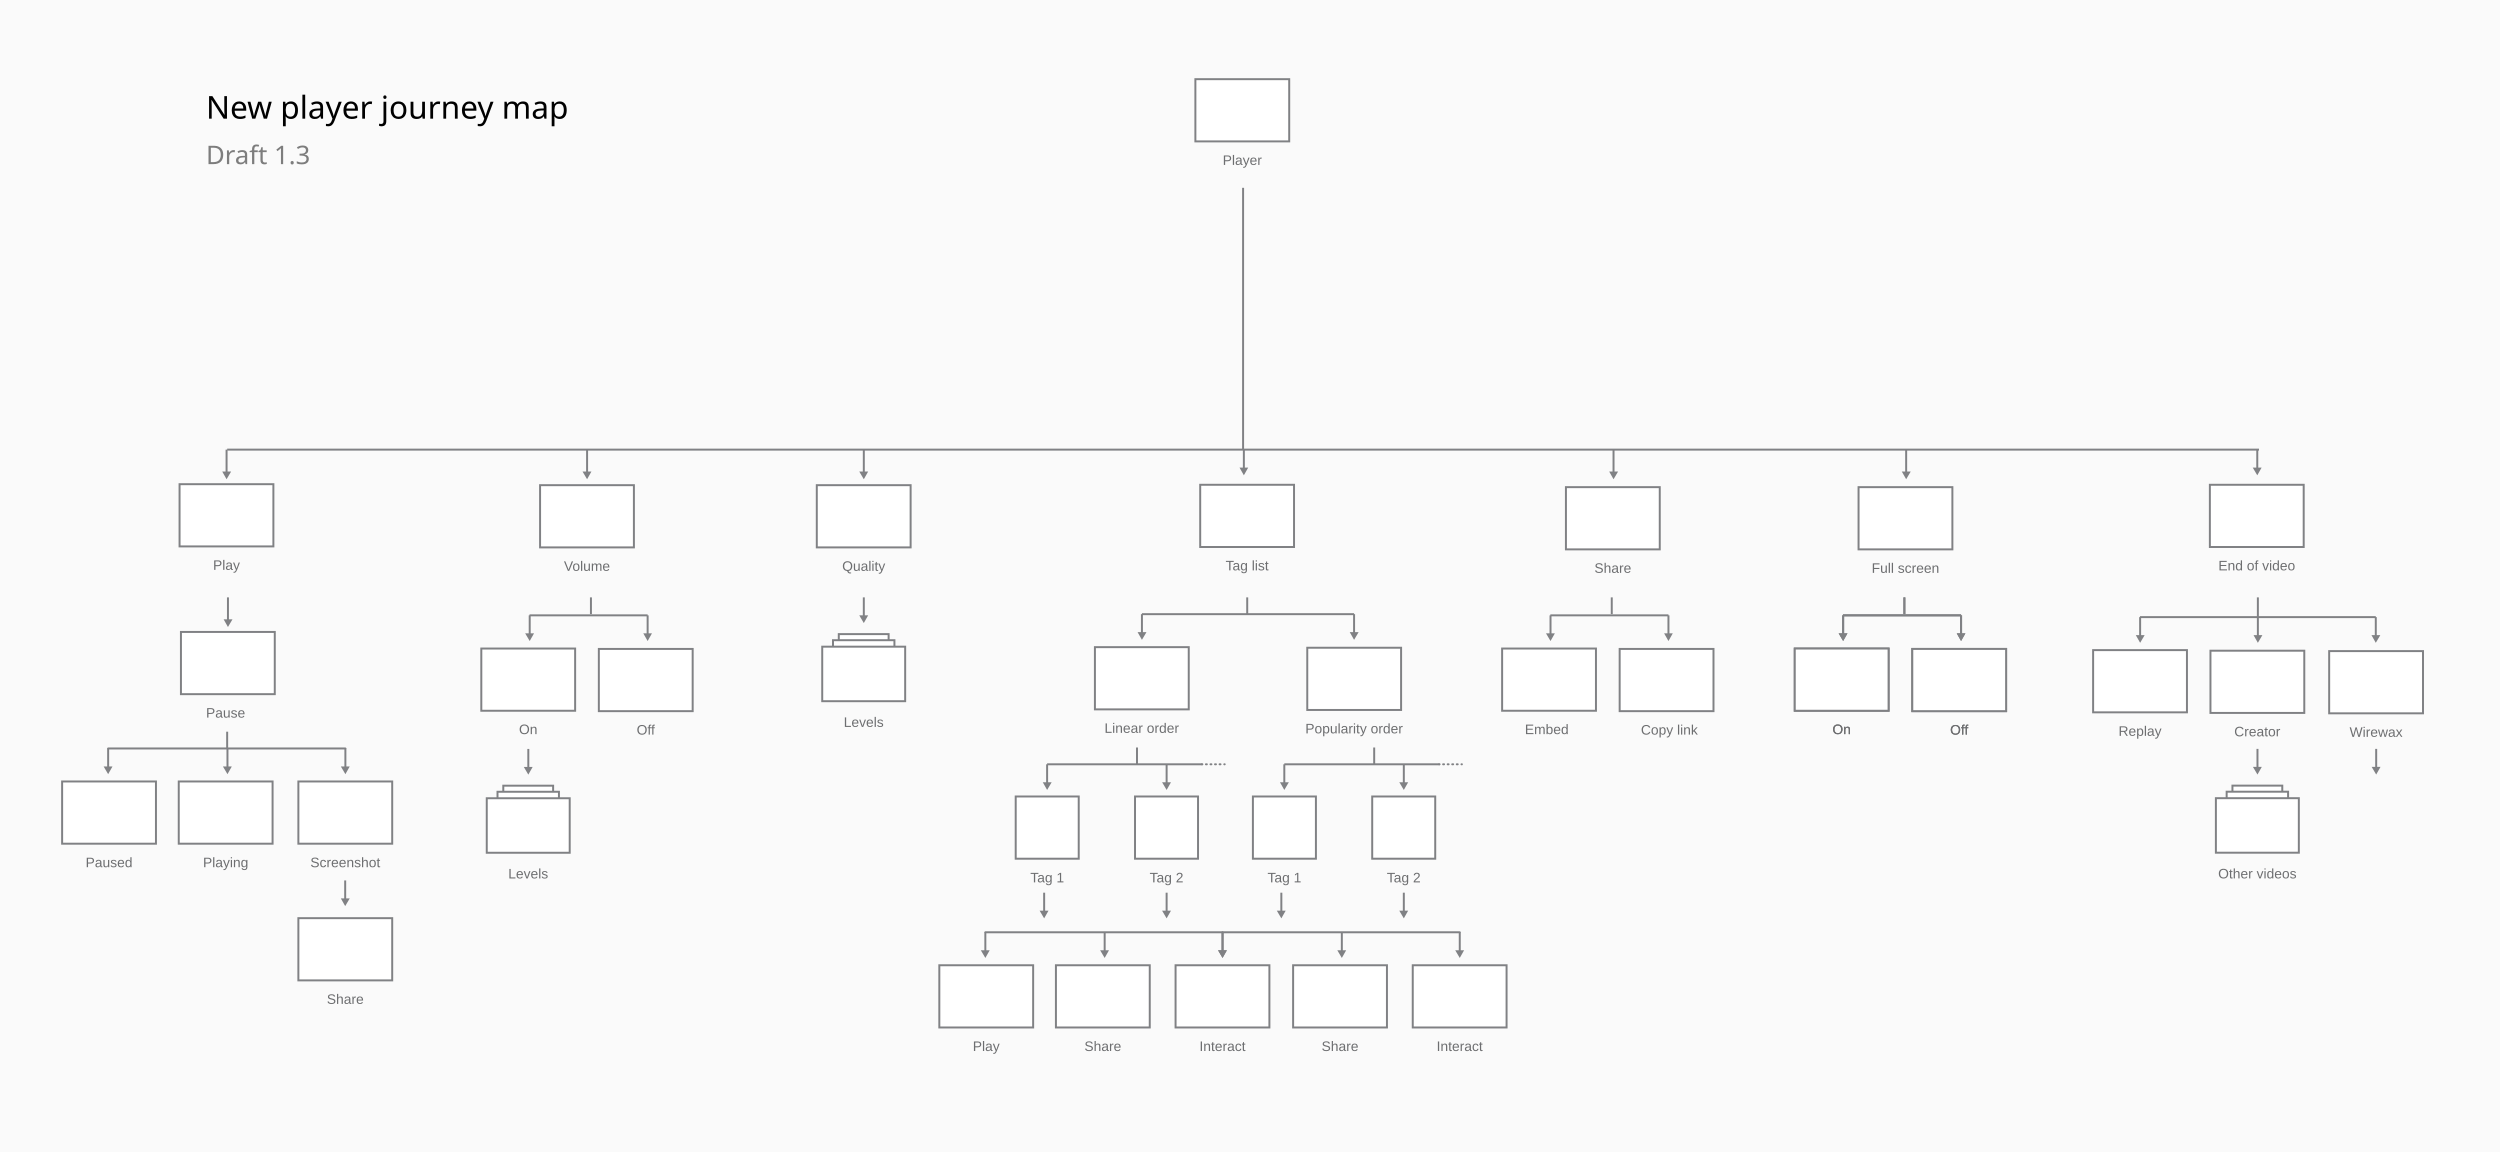
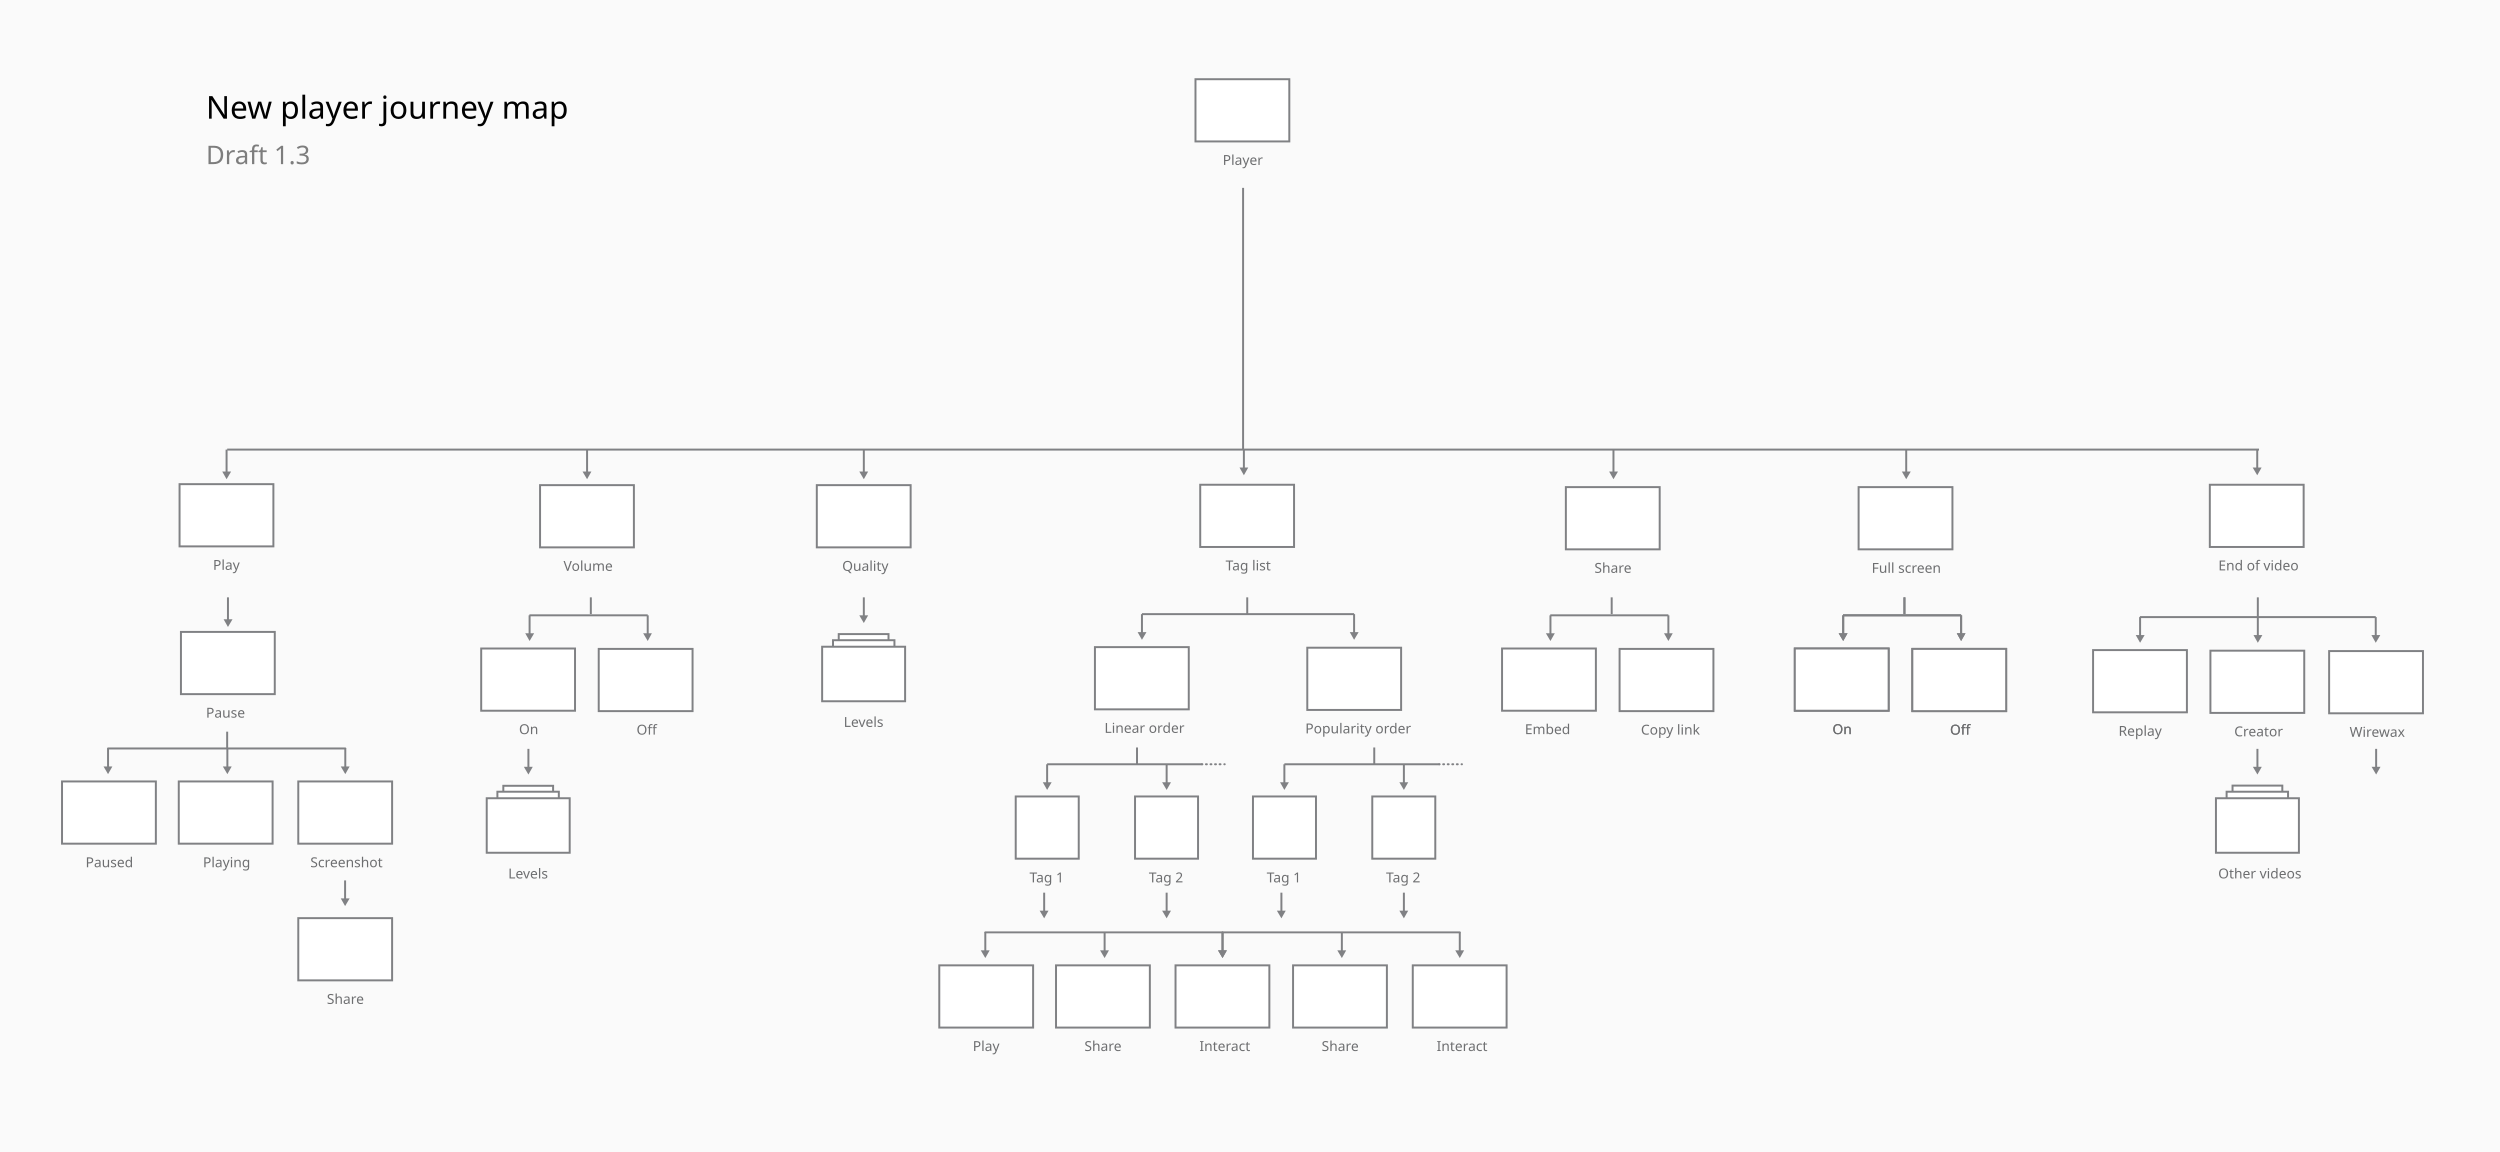
- <svg xmlns="http://www.w3.org/2000/svg" width="446.48mm" height="205.71mm" viewBox="0 0 1265.6 583.12">
-   <rect y="-1.5" width="1265.6" height="586.12" style="fill: #fafafa" />
-   <rect x="605.15" y="40.08" width="47.5" height="31.5" style="fill: #fff;stroke: #808184;stroke-miterlimit: 10" />
-   <rect x="605.45" y="78.58" width="47" height="25" style="fill: none" />
-   <text transform="translate(618.98 83.5)" style="isolation: isolate;font-size: 7px;fill: #6d6e70;font-family: ArialMT, Arial">Player</text>
-   <line x1="629.3" y1="95.08" x2="629.3" y2="227.52" style="fill: none;stroke: #808184;stroke-miterlimit: 10" />
-   <line x1="114.99" y1="227.62" x2="1143.6" y2="227.62" style="fill: none;stroke: #808184;stroke-miterlimit: 10" />
-   <rect x="607.59" y="245.42" width="47.5" height="31.5" style="fill: #fff;stroke: #808184;stroke-miterlimit: 10" />
-   <text transform="translate(620.45 288.75)" style="isolation: isolate;font-size: 7px;fill: #6d6e70;font-family: ArialMT, Arial">
-     <tspan style="letter-spacing: -0.111em">T</tspan>
-     <tspan x="3.5" y="0">ag list</tspan>
-   </text>
-   <g>
-     <line x1="629.69" y1="227.62" x2="629.69" y2="237.42" style="fill: none;stroke: #808184;stroke-miterlimit: 10" />
-     <polygon points="627.49 236.72 629.69 240.62 631.89 236.72 627.49 236.72" style="fill: #808184" />
-   </g>
-   <rect x="1118.73" y="245.42" width="47.5" height="31.5" style="fill: #fff;stroke: #808184;stroke-miterlimit: 10" />
-   <rect x="1118.93" y="283.92" width="47.5" height="25" style="fill: none" />
-   <g style="isolation: isolate">
-     <text transform="translate(1123.02 288.75)" style="isolation: isolate;font-size: 7px;fill: #6d6e70;font-family: ArialMT, Arial">End of video</text>
-   </g>
-   <g>
-     <line x1="1142.73" y1="227.62" x2="1142.73" y2="237.42" style="fill: none;stroke: #808184;stroke-miterlimit: 10" />
-     <polygon points="1140.43 236.72 1142.73 240.62 1144.93 236.72 1140.43 236.72" style="fill: #808184" />
-   </g>
-   <rect x="1059.63" y="329.12" width="47.5" height="31.5" style="fill: #fff;stroke: #808184;stroke-miterlimit: 10" />
-   <text transform="translate(1072.48 372.52)" style="isolation: isolate;font-size: 7px;fill: #6d6e70;font-family: ArialMT, Arial">Replay</text>
-   <rect x="1119.03" y="329.42" width="47.5" height="31.5" style="fill: #fff;stroke: #808184;stroke-miterlimit: 10" />
-   <text transform="translate(1131.06 372.77)" style="isolation: isolate;font-size: 7px;fill: #6d6e70;font-family: ArialMT, Arial">Creator</text>
-   <g>
-     <line x1="1083.43" y1="312.42" x2="1083.43" y2="322.12" style="fill: none;stroke: #808184;stroke-miterlimit: 10" />
-     <polygon points="1081.23 321.52 1083.43 325.42 1085.73 321.52 1081.23 321.52" style="fill: #808184" />
-   </g>
-   <g>
-     <line x1="1202.73" y1="312.42" x2="1202.73" y2="322.12" style="fill: none;stroke: #808184;stroke-miterlimit: 10" />
-     <polygon points="1200.53 321.52 1202.73 325.42 1205.03 321.52 1200.53 321.52" style="fill: #808184" />
-   </g>
-   <rect x="554.29" y="327.62" width="47.5" height="31.5" style="fill: #fff;stroke: #808184;stroke-miterlimit: 10" />
-   <text transform="translate(559.12 371.02)" style="isolation: isolate;font-size: 7px;fill: #6d6e70;font-family: ArialMT, Arial">Linear order</text>
-   <rect x="661.79" y="327.92" width="47.5" height="31.5" style="fill: #fff;stroke: #808184;stroke-miterlimit: 10" />
-   <text transform="translate(660.79 371.27)" style="isolation: isolate;font-size: 7px;fill: #6d6e70;font-family: ArialMT, Arial">Popularity order</text>
-   <g>
-     <line x1="578.09" y1="310.92" x2="578.09" y2="320.62" style="fill: none;stroke: #808184;stroke-miterlimit: 10" />
-     <polygon points="575.89 320.02 578.09 323.92 580.39 320.02 575.89 320.02" style="fill: #808184" />
-   </g>
-   <g>
-     <line x1="685.49" y1="310.92" x2="685.49" y2="320.62" style="fill: none;stroke: #808184;stroke-miterlimit: 10" />
-     <polygon points="683.29 320.02 685.49 323.92 687.79 320.02 683.29 320.02" style="fill: #808184" />
-   </g>
-   <line x1="578.09" y1="310.92" x2="685.49" y2="310.92" style="fill: none;stroke: #808184;stroke-miterlimit: 10" />
-   <line x1="631.39" y1="302.42" x2="631.39" y2="310.92" style="fill: none;stroke: #808184;stroke-miterlimit: 10" />
-   <rect x="514.19" y="403.22" width="31.9" height="31.5" style="fill: #fff;stroke: #808184;stroke-miterlimit: 10" />
-   <text transform="translate(521.58 446.7)" style="isolation: isolate;font-size: 7px;fill: #6d6e70;font-family: ArialMT, Arial">
-     <tspan style="letter-spacing: -0.111em">T</tspan>
-     <tspan x="3.5" y="0">ag 1</tspan>
-   </text>
-   <text transform="translate(581.98 446.7)" style="isolation: isolate;font-size: 7px;fill: #6d6e70;font-family: ArialMT, Arial">
-     <tspan style="letter-spacing: -0.111em">T</tspan>
-     <tspan x="3.5" y="0">ag 2</tspan>
-   </text>
-   <rect x="574.59" y="403.22" width="31.9" height="31.5" style="fill: #fff;stroke: #808184;stroke-miterlimit: 10" />
-   <g>
-     <line x1="530.09" y1="386.92" x2="530.09" y2="396.62" style="fill: none;stroke: #808184;stroke-miterlimit: 10" />
-     <polygon points="527.89 396.02 530.09 399.92 532.39 396.02 527.89 396.02" style="fill: #808184" />
-   </g>
-   <line x1="530.09" y1="386.92" x2="608.69" y2="386.92" style="fill: none;stroke: #808184;stroke-miterlimit: 10" />
-   <line x1="575.59" y1="378.42" x2="575.59" y2="386.92" style="fill: none;stroke: #808184;stroke-miterlimit: 10" />
-   <g>
-     <line x1="590.59" y1="386.92" x2="590.59" y2="396.62" style="fill: none;stroke: #808184;stroke-miterlimit: 10" />
-     <polygon points="588.29 396.02 590.59 399.92 592.79 396.02 588.29 396.02" style="fill: #808184" />
-   </g>
-   <g>
-     <line x1="608.49" y1="386.92" x2="608.69" y2="386.92" style="fill: none;stroke: #808184;stroke-linecap: round;stroke-linejoin: round" />
-     <line x1="610.49" y1="386.92" x2="618.79" y2="386.92" style="fill: none;stroke: #808184;stroke-linecap: round;stroke-linejoin: round;stroke-dasharray: 0.461,1.844" />
-     <line x1="619.79" y1="386.92" x2="619.99" y2="386.92" style="fill: none;stroke: #808184;stroke-linecap: round;stroke-linejoin: round" />
-   </g>
-   <g>
-     <line x1="590.59" y1="451.92" x2="590.59" y2="461.62" style="fill: none;stroke: #808184;stroke-miterlimit: 10" />
-     <polygon points="588.29 461.02 590.59 464.92 592.79 461.02 588.29 461.02" style="fill: #808184" />
-   </g>
-   <g>
-     <line x1="528.59" y1="451.92" x2="528.59" y2="461.62" style="fill: none;stroke: #808184;stroke-miterlimit: 10" />
-     <polygon points="526.29 461.02 528.59 464.92 530.79 461.02 526.29 461.02" style="fill: #808184" />
-   </g>
-   <rect x="273.4" y="245.62" width="47.5" height="31.5" style="fill: #fff;stroke: #808184;stroke-miterlimit: 10" />
-   <text transform="translate(285.48 289)" style="isolation: isolate;font-size: 7px;fill: #6d6e70;font-family: ArialMT, Arial">
-     <tspan style="letter-spacing: -0.055em">V</tspan>
-     <tspan x="4.28" y="0">olume</tspan>
-   </text>
-   <g>
-     <line x1="297.2" y1="227.62" x2="297.2" y2="239.42" style="fill: none;stroke: #808184;stroke-miterlimit: 10" />
-     <polygon points="294.9 238.72 297.2 242.62 299.4 238.72 294.9 238.72" style="fill: #808184" />
-   </g>
-   <rect x="413.49" y="245.62" width="47.5" height="31.5" style="fill: #fff;stroke: #808184;stroke-miterlimit: 10" />
-   <text transform="translate(426.35 289)" style="isolation: isolate;font-size: 7px;fill: #6d6e70;font-family: ArialMT, Arial">Quality</text>
-   <g>
-     <line x1="437.29" y1="227.62" x2="437.29" y2="239.42" style="fill: none;stroke: #808184;stroke-miterlimit: 10" />
-     <polygon points="434.99 238.72 437.29 242.62 439.49 238.72 434.99 238.72" style="fill: #808184" />
-   </g>
-   <g>
-     <line x1="964.08" y1="302.42" x2="964.08" y2="310.92" style="fill: none;stroke: #808184;stroke-miterlimit: 10" />
-     <rect x="908.58" y="328.32" width="47.5" height="31.5" style="fill: #fff;stroke: #808184;stroke-miterlimit: 10" />
-     <text transform="translate(927.66 371.65)" style="isolation: isolate;font-size: 7px;fill: #6d6e70;font-family: ArialMT, Arial">On</text>
-     <rect x="968.08" y="328.52" width="47.5" height="31.5" style="fill: #fff;stroke: #808184;stroke-miterlimit: 10" />
-     <text transform="translate(987.23 371.9)" style="isolation: isolate;font-size: 7px;fill: #6d6e70;font-family: ArialMT, Arial">O<tspan x="5.44" y="0" style="letter-spacing: -0.018em">f</tspan>
-       <tspan x="7.26" y="0">f</tspan>
-     </text>
-     <g>
-       <line x1="992.78" y1="311.52" x2="992.78" y2="321.32" style="fill: none;stroke: #808184;stroke-miterlimit: 10" />
-       <polygon points="990.58 320.62 992.78 324.52 994.98 320.62 990.58 320.62" style="fill: #808184" />
-     </g>
-     <line x1="932.98" y1="311.52" x2="992.78" y2="311.52" style="fill: none;stroke: #808184;stroke-miterlimit: 10" />
-     <g>
-       <line x1="933.08" y1="311.52" x2="933.08" y2="321.32" style="fill: none;stroke: #808184;stroke-miterlimit: 10" />
-       <polygon points="930.78 320.62 933.08 324.52 935.28 320.62 930.78 320.62" style="fill: #808184" />
-     </g>
-   </g>
-   <line x1="299.15" y1="302.42" x2="299.15" y2="310.92" style="fill: none;stroke: #808184;stroke-miterlimit: 10" />
-   <rect x="243.65" y="328.32" width="47.5" height="31.5" style="fill: #fff;stroke: #808184;stroke-miterlimit: 10" />
-   <text transform="translate(262.73 371.65)" style="isolation: isolate;font-size: 7px;fill: #6d6e70;font-family: ArialMT, Arial">On</text>
-   <rect x="303.15" y="328.52" width="47.5" height="31.5" style="fill: #fff;stroke: #808184;stroke-miterlimit: 10" />
-   <text transform="translate(322.3 371.9)" style="isolation: isolate;font-size: 7px;fill: #6d6e70;font-family: ArialMT, Arial">O<tspan x="5.44" y="0" style="letter-spacing: -0.018em">f</tspan>
-     <tspan x="7.26" y="0">f</tspan>
-   </text>
-   <g>
-     <line x1="327.85" y1="311.52" x2="327.85" y2="321.32" style="fill: none;stroke: #808184;stroke-miterlimit: 10" />
-     <polygon points="325.65 320.62 327.85 324.52 330.05 320.62 325.65 320.62" style="fill: #808184" />
-   </g>
-   <line x1="268.05" y1="311.52" x2="327.85" y2="311.52" style="fill: none;stroke: #808184;stroke-miterlimit: 10" />
-   <g>
-     <line x1="268.15" y1="311.52" x2="268.15" y2="321.32" style="fill: none;stroke: #808184;stroke-miterlimit: 10" />
-     <polygon points="265.85 320.62 268.15 324.52 270.35 320.62 265.85 320.62" style="fill: #808184" />
-   </g>
-   <g>
-     <line x1="174.74" y1="445.72" x2="174.74" y2="455.42" style="fill: none;stroke: #808184;stroke-miterlimit: 10" />
-     <polygon points="172.54 454.82 174.74 458.72 177.04 454.82 172.54 454.82" style="fill: #808184" />
-   </g>
-   <rect x="91.59" y="319.92" width="47.5" height="31.5" style="fill: #fff;stroke: #808184;stroke-miterlimit: 10" />
-   <text transform="translate(104.28 363.3)" style="isolation: isolate;font-size: 7px;fill: #6d6e70;font-family: ArialMT, Arial">Pause</text>
-   <rect x="31.44" y="395.62" width="47.5" height="31.5" style="fill: #fff;stroke: #808184;stroke-miterlimit: 10" />
-   <text transform="translate(43.32 439.03)" style="isolation: isolate;font-size: 7px;fill: #6d6e70;font-family: ArialMT, Arial">Paused</text>
-   <rect x="151.04" y="395.62" width="47.5" height="31.5" style="fill: #fff;stroke: #808184;stroke-miterlimit: 10" />
-   <text transform="translate(157.09 439.03)" style="isolation: isolate;font-size: 7px;fill: #6d6e70;font-family: ArialMT, Arial">Screenshot</text>
-   <rect x="151.04" y="464.82" width="47.5" height="31.5" style="fill: #fff;stroke: #808184;stroke-miterlimit: 10" />
-   <text transform="translate(165.45 508.23)" style="isolation: isolate;font-size: 7px;fill: #6d6e70;font-family: ArialMT, Arial">Share</text>
-   <rect x="90.48" y="395.62" width="47.5" height="31.5" style="fill: #fff;stroke: #808184;stroke-miterlimit: 10" />
-   <text transform="translate(102.75 439.03)" style="isolation: isolate;font-size: 7px;fill: #6d6e70;font-family: ArialMT, Arial">Playing</text>
-   <g>
-     <line x1="54.74" y1="378.92" x2="54.74" y2="388.62" style="fill: none;stroke: #808184;stroke-miterlimit: 10" />
-     <polygon points="52.44 388.02 54.74 391.92 56.94 388.02 52.44 388.02" style="fill: #808184" />
-   </g>
-   <g>
-     <line x1="115.14" y1="378.92" x2="115.14" y2="388.62" style="fill: none;stroke: #808184;stroke-miterlimit: 10" />
-     <polygon points="112.84 388.02 115.14 391.92 117.34 388.02 112.84 388.02" style="fill: #808184" />
-   </g>
-   <g>
-     <line x1="174.84" y1="378.92" x2="174.84" y2="388.62" style="fill: none;stroke: #808184;stroke-miterlimit: 10" />
-     <polygon points="172.54 388.02 174.84 391.92 177.04 388.02 172.54 388.02" style="fill: #808184" />
-   </g>
-   <line x1="54.74" y1="378.92" x2="174.84" y2="378.92" style="fill: none;stroke: #808184;stroke-linecap: round;stroke-linejoin: round" />
-   <line x1="114.99" y1="370.42" x2="114.99" y2="378.92" style="fill: none;stroke: #808184;stroke-miterlimit: 10" />
-   <g>
-     <line x1="115.39" y1="302.42" x2="115.39" y2="314.22" style="fill: none;stroke: #808184;stroke-miterlimit: 10" />
-     <polygon points="113.19 313.52 115.39 317.42 117.69 313.52 113.19 313.52" style="fill: #808184" />
-   </g>
-   <rect x="90.89" y="245.12" width="47.5" height="31.5" style="fill: #fff;stroke: #808184;stroke-miterlimit: 10" />
-   <text transform="translate(107.83 288.5)" style="isolation: isolate;font-size: 7px;fill: #6d6e70;font-family: ArialMT, Arial">Play</text>
-   <g>
-     <line x1="114.69" y1="227.62" x2="114.69" y2="239.42" style="fill: none;stroke: #808184;stroke-miterlimit: 10" />
-     <polygon points="112.49 238.72 114.69 242.62 116.99 238.72 112.49 238.72" style="fill: #808184" />
-   </g>
-   <rect x="792.74" y="246.62" width="47.5" height="31.5" style="fill: #fff;stroke: #808184;stroke-miterlimit: 10" />
-   <text transform="translate(807.15 290)" style="isolation: isolate;font-size: 7px;fill: #6d6e70;font-family: ArialMT, Arial">Share</text>
-   <g>
-     <line x1="816.84" y1="227.62" x2="816.84" y2="239.42" style="fill: none;stroke: #808184;stroke-miterlimit: 10" />
-     <polygon points="814.64 238.72 816.84 242.62 819.14 238.72 814.64 238.72" style="fill: #808184" />
-   </g>
-   <line x1="1083.33" y1="312.42" x2="1202.73" y2="312.42" style="fill: none;stroke: #808184;stroke-miterlimit: 10" />
-   <g>
-     <line x1="1143.03" y1="302.42" x2="1143.03" y2="322.12" style="fill: none;stroke: #808184;stroke-miterlimit: 10" />
-     <polygon points="1140.83 321.52 1143.03 325.42 1145.33 321.52 1140.83 321.52" style="fill: #808184" />
-   </g>
-   <rect x="1179.13" y="329.62" width="47.5" height="31.5" style="fill: #fff;stroke: #808184;stroke-miterlimit: 10" />
-   <text transform="translate(1189.46 373.03)" style="isolation: isolate;font-size: 7px;fill: #6d6e70;font-family: ArialMT, Arial">Wirewax</text>
-   <rect x="1130.16" y="397.72" width="25.23" height="16.59" style="fill: #fff;stroke: #808184;stroke-miterlimit: 10" />
-   <rect x="1127.23" y="400.8" width="31.1" height="20.45" style="fill: #fff;stroke: #808184;stroke-miterlimit: 10" />
-   <text transform="translate(1122.93 444.7)" style="isolation: isolate;font-size: 7px;fill: #6d6e70;font-family: ArialMT, Arial">Other videos</text>
-   <rect x="1121.78" y="404.08" width="41.99" height="27.6" style="fill: #fff;stroke: #808184;stroke-miterlimit: 10" />
-   <g>
-     <line x1="1142.83" y1="379.12" x2="1142.83" y2="388.82" style="fill: none;stroke: #808184;stroke-miterlimit: 10" />
-     <polygon points="1140.53 388.22 1142.83 392.12 1145.03 388.22 1140.53 388.22" style="fill: #808184" />
-   </g>
-   <g>
-     <line x1="1202.93" y1="379.12" x2="1202.93" y2="388.82" style="fill: none;stroke: #808184;stroke-miterlimit: 10" />
-     <polygon points="1200.63 388.22 1202.93 392.12 1205.13 388.22 1200.63 388.22" style="fill: #808184" />
-   </g>
-   <rect x="940.88" y="246.62" width="47.5" height="31.5" style="fill: #fff;stroke: #808184;stroke-miterlimit: 10" />
-   <text transform="translate(947.51 290)" style="isolation: isolate;font-size: 7px;fill: #6d6e70;font-family: ArialMT, Arial">Full screen</text>
-   <g>
-     <line x1="964.98" y1="227.62" x2="964.98" y2="239.42" style="fill: none;stroke: #808184;stroke-miterlimit: 10" />
-     <polygon points="962.78 238.72 964.98 242.62 967.28 238.72 962.78 238.72" style="fill: #808184" />
-   </g>
-   <line x1="815.94" y1="302.42" x2="815.94" y2="310.92" style="fill: none;stroke: #808184;stroke-miterlimit: 10" />
-   <rect x="760.44" y="328.32" width="47.5" height="31.5" style="fill: #fff;stroke: #808184;stroke-miterlimit: 10" />
-   <text transform="translate(771.94 371.65)" style="isolation: isolate;font-size: 7px;fill: #6d6e70;font-family: ArialMT, Arial">Embed</text>
-   <rect x="819.94" y="328.52" width="47.5" height="31.5" style="fill: #fff;stroke: #808184;stroke-miterlimit: 10" />
-   <text transform="translate(830.7 371.9)" style="isolation: isolate;font-size: 7px;fill: #6d6e70;font-family: ArialMT, Arial">Copy link</text>
-   <g>
-     <line x1="844.64" y1="311.52" x2="844.64" y2="321.32" style="fill: none;stroke: #808184;stroke-miterlimit: 10" />
-     <polygon points="842.44 320.62 844.64 324.52 846.84 320.62 842.44 320.62" style="fill: #808184" />
-   </g>
-   <line x1="784.84" y1="311.52" x2="844.64" y2="311.52" style="fill: none;stroke: #808184;stroke-miterlimit: 10" />
-   <g>
-     <line x1="784.94" y1="311.52" x2="784.94" y2="321.32" style="fill: none;stroke: #808184;stroke-miterlimit: 10" />
-     <polygon points="782.64 320.62 784.94 324.52 787.14 320.62 782.64 320.62" style="fill: #808184" />
-   </g>
-   <line x1="964.08" y1="302.42" x2="964.08" y2="310.92" style="fill: none;stroke: #808184;stroke-miterlimit: 10" />
-   <rect x="908.58" y="328.32" width="47.5" height="31.5" style="fill: #fff;stroke: #808184;stroke-miterlimit: 10" />
-   <text transform="translate(927.66 371.65)" style="isolation: isolate;font-size: 7px;fill: #6d6e70;font-family: ArialMT, Arial">On</text>
-   <rect x="968.08" y="328.52" width="47.5" height="31.5" style="fill: #fff;stroke: #808184;stroke-miterlimit: 10" />
-   <text transform="translate(987.23 371.9)" style="isolation: isolate;font-size: 7px;fill: #6d6e70;font-family: ArialMT, Arial">O<tspan x="5.44" y="0" style="letter-spacing: -0.018em">f</tspan>
-     <tspan x="7.26" y="0">f</tspan>
-   </text>
-   <g>
-     <line x1="992.78" y1="311.52" x2="992.78" y2="321.32" style="fill: none;stroke: #808184;stroke-miterlimit: 10" />
-     <polygon points="990.58 320.62 992.78 324.52 994.98 320.62 990.58 320.62" style="fill: #808184" />
-   </g>
-   <line x1="932.98" y1="311.52" x2="992.78" y2="311.52" style="fill: none;stroke: #808184;stroke-miterlimit: 10" />
-   <g>
-     <line x1="933.08" y1="311.52" x2="933.08" y2="321.32" style="fill: none;stroke: #808184;stroke-miterlimit: 10" />
-     <polygon points="930.78 320.62 933.08 324.52 935.28 320.62 930.78 320.62" style="fill: #808184" />
-   </g>
-   <g>
-     <rect x="254.78" y="397.75" width="25.23" height="16.59" style="fill: #fff;stroke: #808184;stroke-miterlimit: 10" />
-     <rect x="251.85" y="400.83" width="31.1" height="20.45" style="fill: #fff;stroke: #808184;stroke-miterlimit: 10" />
-     <text transform="translate(257.28 444.72)" style="isolation: isolate;font-size: 7px;fill: #6d6e70;font-family: ArialMT, Arial">Levels</text>
-     <rect x="246.41" y="404.11" width="41.99" height="27.6" style="fill: #fff;stroke: #808184;stroke-miterlimit: 10" />
-     <g>
-       <line x1="267.45" y1="379.15" x2="267.45" y2="388.85" style="fill: none;stroke: #808184;stroke-miterlimit: 10" />
-       <polygon points="265.15 388.25 267.45 392.15 269.65 388.25 265.15 388.25" style="fill: #808184" />
-     </g>
-   </g>
-   <g>
-     <rect x="424.62" y="321.02" width="25.23" height="16.59" style="fill: #fff;stroke: #808184;stroke-miterlimit: 10" />
-     <rect x="421.69" y="324.1" width="31.1" height="20.45" style="fill: #fff;stroke: #808184;stroke-miterlimit: 10" />
-     <text transform="translate(427.12 368)" style="isolation: isolate;font-size: 7px;fill: #6d6e70;font-family: ArialMT, Arial">Levels</text>
-     <rect x="416.24" y="327.38" width="41.99" height="27.6" style="fill: #fff;stroke: #808184;stroke-miterlimit: 10" />
-     <g>
-       <line x1="437.29" y1="302.42" x2="437.29" y2="312.12" style="fill: none;stroke: #808184;stroke-miterlimit: 10" />
-       <polygon points="434.99 311.52 437.29 315.42 439.49 311.52 434.99 311.52" style="fill: #808184" />
-     </g>
-   </g>
-   <rect x="475.52" y="488.66" width="47.5" height="31.5" style="fill: #fff;stroke: #808184;stroke-miterlimit: 10" />
-   <text transform="translate(492.46 532.07)" style="isolation: isolate;font-size: 7px;fill: #6d6e70;font-family: ArialMT, Arial">Play</text>
-   <rect x="595.12" y="488.66" width="47.5" height="31.5" style="fill: #fff;stroke: #808184;stroke-miterlimit: 10" />
-   <text transform="translate(607.2 532.07)" style="isolation: isolate;font-size: 7px;fill: #6d6e70;font-family: ArialMT, Arial">Interact</text>
-   <rect x="534.55" y="488.66" width="47.5" height="31.5" style="fill: #fff;stroke: #808184;stroke-miterlimit: 10" />
-   <text transform="translate(548.96 532.07)" style="isolation: isolate;font-size: 7px;fill: #6d6e70;font-family: ArialMT, Arial">Share</text>
-   <g>
-     <line x1="498.82" y1="471.96" x2="498.82" y2="481.66" style="fill: none;stroke: #808184;stroke-miterlimit: 10" />
-     <polygon points="496.52 481.06 498.82 484.96 501.02 481.06 496.52 481.06" style="fill: #808184" />
-   </g>
-   <g>
-     <line x1="559.22" y1="471.96" x2="559.22" y2="481.66" style="fill: none;stroke: #808184;stroke-miterlimit: 10" />
-     <polygon points="556.92 481.06 559.22 484.96 561.42 481.06 556.92 481.06" style="fill: #808184" />
-   </g>
-   <g>
-     <line x1="618.92" y1="471.96" x2="618.92" y2="481.66" style="fill: none;stroke: #808184;stroke-miterlimit: 10" />
-     <polygon points="616.62 481.06 618.92 484.96 621.12 481.06 616.62 481.06" style="fill: #808184" />
-   </g>
-   <line x1="498.82" y1="471.96" x2="618.92" y2="471.96" style="fill: none;stroke: #808184;stroke-linecap: round;stroke-linejoin: round" />
-   <rect x="634.27" y="403.22" width="31.9" height="31.5" style="fill: #fff;stroke: #808184;stroke-miterlimit: 10" />
-   <text transform="translate(641.66 446.7)" style="isolation: isolate;font-size: 7px;fill: #6d6e70;font-family: ArialMT, Arial">
-     <tspan style="letter-spacing: -0.111em">T</tspan>
-     <tspan x="3.5" y="0">ag 1</tspan>
-   </text>
-   <text transform="translate(702.06 446.7)" style="isolation: isolate;font-size: 7px;fill: #6d6e70;font-family: ArialMT, Arial">
-     <tspan style="letter-spacing: -0.111em">T</tspan>
-     <tspan x="3.5" y="0">ag 2</tspan>
-   </text>
-   <rect x="694.67" y="403.22" width="31.9" height="31.5" style="fill: #fff;stroke: #808184;stroke-miterlimit: 10" />
-   <g>
-     <line x1="650.17" y1="386.92" x2="650.17" y2="396.62" style="fill: none;stroke: #808184;stroke-miterlimit: 10" />
-     <polygon points="647.97 396.02 650.17 399.92 652.47 396.02 647.97 396.02" style="fill: #808184" />
-   </g>
-   <line x1="650.17" y1="386.92" x2="728.77" y2="386.92" style="fill: none;stroke: #808184;stroke-miterlimit: 10" />
-   <line x1="695.67" y1="378.42" x2="695.67" y2="386.92" style="fill: none;stroke: #808184;stroke-miterlimit: 10" />
-   <g>
-     <line x1="710.67" y1="386.92" x2="710.67" y2="396.62" style="fill: none;stroke: #808184;stroke-miterlimit: 10" />
-     <polygon points="708.37 396.02 710.67 399.92 712.87 396.02 708.37 396.02" style="fill: #808184" />
-   </g>
-   <g>
-     <line x1="728.57" y1="386.92" x2="728.77" y2="386.92" style="fill: none;stroke: #808184;stroke-linecap: round;stroke-linejoin: round" />
-     <line x1="730.57" y1="386.92" x2="738.87" y2="386.92" style="fill: none;stroke: #808184;stroke-linecap: round;stroke-linejoin: round;stroke-dasharray: 0.461,1.844" />
-     <line x1="739.87" y1="386.92" x2="740.07" y2="386.92" style="fill: none;stroke: #808184;stroke-linecap: round;stroke-linejoin: round" />
-   </g>
-   <g>
-     <line x1="710.67" y1="451.92" x2="710.67" y2="461.62" style="fill: none;stroke: #808184;stroke-miterlimit: 10" />
-     <polygon points="708.37 461.02 710.67 464.92 712.87 461.02 708.37 461.02" style="fill: #808184" />
-   </g>
-   <g>
-     <line x1="648.67" y1="451.92" x2="648.67" y2="461.62" style="fill: none;stroke: #808184;stroke-miterlimit: 10" />
-     <polygon points="646.37 461.02 648.67 464.92 650.87 461.02 646.37 461.02" style="fill: #808184" />
-   </g>
-   <rect x="715.19" y="488.66" width="47.5" height="31.5" style="fill: #fff;stroke: #808184;stroke-miterlimit: 10" />
-   <text transform="translate(727.27 532.07)" style="isolation: isolate;font-size: 7px;fill: #6d6e70;font-family: ArialMT, Arial">Interact</text>
-   <rect x="654.63" y="488.66" width="47.5" height="31.5" style="fill: #fff;stroke: #808184;stroke-miterlimit: 10" />
-   <text transform="translate(669.04 532.07)" style="isolation: isolate;font-size: 7px;fill: #6d6e70;font-family: ArialMT, Arial">Share</text>
-   <g>
-     <line x1="618.89" y1="471.96" x2="618.89" y2="481.66" style="fill: none;stroke: #808184;stroke-miterlimit: 10" />
-     <polygon points="616.59 481.06 618.89 484.96 621.09 481.06 616.59 481.06" style="fill: #808184" />
-   </g>
-   <g>
-     <line x1="679.29" y1="471.96" x2="679.29" y2="481.66" style="fill: none;stroke: #808184;stroke-miterlimit: 10" />
-     <polygon points="676.99 481.06 679.29 484.96 681.49 481.06 676.99 481.06" style="fill: #808184" />
-   </g>
-   <g>
-     <line x1="738.99" y1="471.96" x2="738.99" y2="481.66" style="fill: none;stroke: #808184;stroke-miterlimit: 10" />
-     <polygon points="736.69 481.06 738.99 484.96 741.19 481.06 736.69 481.06" style="fill: #808184" />
-   </g>
-   <line x1="618.89" y1="471.96" x2="738.99" y2="471.96" style="fill: none;stroke: #808184;stroke-linecap: round;stroke-linejoin: round" />
-   <text transform="translate(104.28 60.08)" style="font-size: 16px;font-family: SFUIText-Regular, SF UI Text">New player journey map</text>
-   <text transform="translate(104.28 83.08)" style="opacity: 0.5;font-size: 13px;font-family: SFUIText-Regular, SF UI Text">Draft 1.3</text>
+ <svg xmlns="http://www.w3.org/2000/svg" version="1.1" id="Calque_1" x="0px" y="0px" viewBox="0 0 1265.6 583.1" style="enable-background:new 0 0 1265.6 583.1;" xml:space="preserve">
+   <style type="text/css">
+ 	.st0{fill:#FAFAFA;}
+ 	.st1{fill:#FFFFFF;stroke:#808184;stroke-miterlimit:10;}
+ 	.st2{fill:none;}
+ 	.st3{fill:#6D6E70;}
+ 	.st4{font-family:'ArialMT';}
+ 	.st5{font-size:7px;}
+ 	.st6{fill:none;stroke:#808184;stroke-miterlimit:10;}
+ 	.st7{fill:#808184;}
+ 	.st8{fill:none;stroke:#808184;stroke-linecap:round;stroke-linejoin:round;}
+ 	.st9{fill:none;stroke:#808184;stroke-linecap:round;stroke-linejoin:round;stroke-dasharray:0.461,1.844;}
+ 	.st10{fill:none;stroke:#808184;stroke-linecap:round;stroke-linejoin:round;stroke-miterlimit:10;}
+ 	.st11{font-family:'SFUIText-Regular';}
+ 	.st12{font-size:16px;}
+ 	.st13{opacity:0.5;}
+ 	.st14{font-size:13px;}
+ </style>
+   <rect y="-1.5" class="st0" width="1265.6" height="586.1" />
+   <rect x="605.2" y="40.1" class="st1" width="47.5" height="31.5" />
+   <rect x="605.5" y="78.6" class="st2" width="47" height="25" />
+   <text transform="matrix(1 0 0 1 618.9788 83.4978)" class="st3 st4 st5">Player</text>
+   <line class="st6" x1="629.3" y1="95.1" x2="629.3" y2="227.5" />
+   <line class="st6" x1="115" y1="227.6" x2="1143.6" y2="227.6" />
+   <rect x="607.6" y="245.4" class="st1" width="47.5" height="31.5" />
+   <text transform="matrix(1 0 0 1 620.4507 288.7518)" class="st3 st4 st5">Tag list</text>
+   <g>
+     <g>
+       <line class="st6" x1="629.7" y1="227.6" x2="629.7" y2="237.4" />
+       <g>
+         <polygon class="st7" points="627.5,236.7 629.7,240.6 631.9,236.7    " />
+       </g>
+     </g>
+   </g>
+   <rect x="1118.7" y="245.4" class="st1" width="47.5" height="31.5" />
+   <rect x="1118.9" y="283.9" class="st2" width="47.5" height="25" />
+   <text transform="matrix(1 0 0 1 1123.018 288.7518)" class="st3 st4 st5">End of video</text>
+   <g>
+     <g>
+       <line class="st6" x1="1142.7" y1="227.6" x2="1142.7" y2="237.4" />
+       <g>
+         <polygon class="st7" points="1140.4,236.7 1142.7,240.6 1144.9,236.7    " />
+       </g>
+     </g>
+   </g>
+   <rect x="1059.6" y="329.1" class="st1" width="47.5" height="31.5" />
+   <text transform="matrix(1 0 0 1 1072.482 372.5169)" class="st3 st4 st5">Replay</text>
+   <rect x="1119" y="329.4" class="st1" width="47.5" height="31.5" />
+   <text transform="matrix(1 0 0 1 1131.058 372.7669)" class="st3 st4 st5">Creator</text>
+   <g>
+     <g>
+       <line class="st6" x1="1083.4" y1="312.4" x2="1083.4" y2="322.1" />
+       <g>
+         <polygon class="st7" points="1081.2,321.5 1083.4,325.4 1085.7,321.5    " />
+       </g>
+     </g>
+   </g>
+   <g>
+     <g>
+       <line class="st6" x1="1202.7" y1="312.4" x2="1202.7" y2="322.1" />
+       <g>
+         <polygon class="st7" points="1200.5,321.5 1202.7,325.4 1205,321.5    " />
+       </g>
+     </g>
+   </g>
+   <rect x="554.3" y="327.6" class="st1" width="47.5" height="31.5" />
+   <text transform="matrix(1 0 0 1 559.1227 371.0169)" class="st3 st4 st5">Linear order</text>
+   <rect x="661.8" y="327.9" class="st1" width="47.5" height="31.5" />
+   <text transform="matrix(1 0 0 1 660.7881 371.2669)" class="st3 st4 st5">Popularity order</text>
+   <g>
+     <g>
+       <line class="st6" x1="578.1" y1="310.9" x2="578.1" y2="320.6" />
+       <g>
+         <polygon class="st7" points="575.9,320 578.1,323.9 580.4,320    " />
+       </g>
+     </g>
+   </g>
+   <g>
+     <g>
+       <line class="st6" x1="685.5" y1="310.9" x2="685.5" y2="320.6" />
+       <g>
+         <polygon class="st7" points="683.3,320 685.5,323.9 687.8,320    " />
+       </g>
+     </g>
+   </g>
+   <line class="st6" x1="578.1" y1="310.9" x2="685.5" y2="310.9" />
+   <line class="st6" x1="631.4" y1="302.4" x2="631.4" y2="310.9" />
+   <rect x="514.2" y="403.2" class="st1" width="31.9" height="31.5" />
+   <text transform="matrix(1 0 0 1 521.1925 446.6966)" class="st3 st4 st5">Tag 1</text>
+   <text transform="matrix(1 0 0 1 581.5925 446.6966)" class="st3 st4 st5">Tag 2</text>
+   <rect x="574.6" y="403.2" class="st1" width="31.9" height="31.5" />
+   <g>
+     <g>
+       <line class="st6" x1="530.1" y1="386.9" x2="530.1" y2="396.6" />
+       <g>
+         <polygon class="st7" points="527.9,396 530.1,399.9 532.4,396    " />
+       </g>
+     </g>
+   </g>
+   <line class="st6" x1="530.1" y1="386.9" x2="608.7" y2="386.9" />
+   <line class="st6" x1="575.6" y1="378.4" x2="575.6" y2="386.9" />
+   <g>
+     <g>
+       <line class="st6" x1="590.6" y1="386.9" x2="590.6" y2="396.6" />
+       <g>
+         <polygon class="st7" points="588.3,396 590.6,399.9 592.8,396    " />
+       </g>
+     </g>
+   </g>
+   <g>
+     <g>
+       <line class="st8" x1="608.5" y1="386.9" x2="608.7" y2="386.9" />
+       <line class="st9" x1="610.5" y1="386.9" x2="618.8" y2="386.9" />
+       <line class="st8" x1="619.8" y1="386.9" x2="620" y2="386.9" />
+     </g>
+   </g>
+   <g>
+     <g>
+       <line class="st6" x1="590.6" y1="451.9" x2="590.6" y2="461.6" />
+       <g>
+         <polygon class="st7" points="588.3,461 590.6,464.9 592.8,461    " />
+       </g>
+     </g>
+   </g>
+   <g>
+     <g>
+       <line class="st6" x1="528.6" y1="451.9" x2="528.6" y2="461.6" />
+       <g>
+         <polygon class="st7" points="526.3,461 528.6,464.9 530.8,461    " />
+       </g>
+     </g>
+   </g>
+   <rect x="273.4" y="245.6" class="st1" width="47.5" height="31.5" />
+   <text transform="matrix(1 0 0 1 285.2827 289.0018)" class="st3 st4 st5">Volume</text>
+   <g>
+     <g>
+       <line class="st6" x1="297.2" y1="227.6" x2="297.2" y2="239.4" />
+       <g>
+         <polygon class="st7" points="294.9,238.7 297.2,242.6 299.4,238.7    " />
+       </g>
+     </g>
+   </g>
+   <rect x="413.5" y="245.6" class="st1" width="47.5" height="31.5" />
+   <text transform="matrix(1 0 0 1 426.3451 289.0018)" class="st3 st4 st5">Quality</text>
+   <g>
+     <g>
+       <line class="st6" x1="437.3" y1="227.6" x2="437.3" y2="239.4" />
+       <g>
+         <polygon class="st7" points="435,238.7 437.3,242.6 439.5,238.7    " />
+       </g>
+     </g>
+   </g>
+   <g>
+     <line class="st6" x1="964.1" y1="302.4" x2="964.1" y2="310.9" />
+     <rect x="908.6" y="328.3" class="st1" width="47.5" height="31.5" />
+     <text transform="matrix(1 0 0 1 927.6624 371.6509)" class="st3 st4 st5">On</text>
+     <rect x="968.1" y="328.5" class="st1" width="47.5" height="31.5" />
+     <text transform="matrix(1 0 0 1 987.1639 371.9009)" class="st3 st4 st5">Off</text>
+     <g>
+       <g>
+         <line class="st6" x1="992.8" y1="311.5" x2="992.8" y2="321.3" />
+         <g>
+           <polygon class="st7" points="990.6,320.6 992.8,324.5 995,320.6     " />
+         </g>
+       </g>
+     </g>
+     <line class="st6" x1="933" y1="311.5" x2="992.8" y2="311.5" />
+     <g>
+       <g>
+         <line class="st6" x1="933.1" y1="311.5" x2="933.1" y2="321.3" />
+         <g>
+           <polygon class="st7" points="930.8,320.6 933.1,324.5 935.3,320.6     " />
+         </g>
+       </g>
+     </g>
+   </g>
+   <line class="st6" x1="299.1" y1="302.4" x2="299.1" y2="310.9" />
+   <rect x="243.6" y="328.3" class="st1" width="47.5" height="31.5" />
+   <text transform="matrix(1 0 0 1 262.7312 371.6509)" class="st3 st4 st5">On</text>
+   <rect x="303.1" y="328.5" class="st1" width="47.5" height="31.5" />
+   <text transform="matrix(1 0 0 1 322.2328 371.9009)" class="st3 st4 st5">Off</text>
+   <g>
+     <g>
+       <line class="st6" x1="327.9" y1="311.5" x2="327.9" y2="321.3" />
+       <g>
+         <polygon class="st7" points="325.6,320.6 327.9,324.5 330,320.6    " />
+       </g>
+     </g>
+   </g>
+   <line class="st6" x1="268" y1="311.5" x2="327.9" y2="311.5" />
+   <g>
+     <g>
+       <line class="st6" x1="268.1" y1="311.5" x2="268.1" y2="321.3" />
+       <g>
+         <polygon class="st7" points="265.9,320.6 268.1,324.5 270.4,320.6    " />
+       </g>
+     </g>
+   </g>
+   <g>
+     <g>
+       <line class="st6" x1="174.7" y1="445.7" x2="174.7" y2="455.4" />
+       <g>
+         <polygon class="st7" points="172.5,454.8 174.7,458.7 177,454.8    " />
+       </g>
+     </g>
+   </g>
+   <rect x="91.6" y="319.9" class="st1" width="47.5" height="31.5" />
+   <text transform="matrix(1 0 0 1 104.2795 363.3018)" class="st3 st4 st5">Pause</text>
+   <rect x="31.4" y="395.6" class="st1" width="47.5" height="31.5" />
+   <text transform="matrix(1 0 0 1 43.3214 439.0317)" class="st3 st4 st5">Paused</text>
+   <rect x="151" y="395.6" class="st1" width="47.5" height="31.5" />
+   <text transform="matrix(1 0 0 1 157.087 439.0317)" class="st3 st4 st5">Screenshot</text>
+   <rect x="151" y="464.8" class="st1" width="47.5" height="31.5" />
+   <text transform="matrix(1 0 0 1 165.4522 508.2279)" class="st3 st4 st5">Share</text>
+   <rect x="90.5" y="395.6" class="st1" width="47.5" height="31.5" />
+   <text transform="matrix(1 0 0 1 102.7497 439.0317)" class="st3 st4 st5">Playing</text>
+   <g>
+     <g>
+       <line class="st6" x1="54.7" y1="378.9" x2="54.7" y2="388.6" />
+       <g>
+         <polygon class="st7" points="52.4,388 54.7,391.9 56.9,388    " />
+       </g>
+     </g>
+   </g>
+   <g>
+     <g>
+       <line class="st6" x1="115.1" y1="378.9" x2="115.1" y2="388.6" />
+       <g>
+         <polygon class="st7" points="112.8,388 115.1,391.9 117.3,388    " />
+       </g>
+     </g>
+   </g>
+   <g>
+     <g>
+       <line class="st6" x1="174.8" y1="378.9" x2="174.8" y2="388.6" />
+       <g>
+         <polygon class="st7" points="172.5,388 174.8,391.9 177,388    " />
+       </g>
+     </g>
+   </g>
+   <line class="st10" x1="54.7" y1="378.9" x2="174.8" y2="378.9" />
+   <line class="st6" x1="115" y1="370.4" x2="115" y2="378.9" />
+   <g>
+     <g>
+       <line class="st6" x1="115.4" y1="302.4" x2="115.4" y2="314.2" />
+       <g>
+         <polygon class="st7" points="113.2,313.5 115.4,317.4 117.7,313.5    " />
+       </g>
+     </g>
+   </g>
+   <rect x="90.9" y="245.1" class="st1" width="47.5" height="31.5" />
+   <text transform="matrix(1 0 0 1 107.8336 288.5018)" class="st3 st4 st5">Play</text>
+   <g>
+     <g>
+       <line class="st6" x1="114.7" y1="227.6" x2="114.7" y2="239.4" />
+       <g>
+         <polygon class="st7" points="112.5,238.7 114.7,242.6 117,238.7    " />
+       </g>
+     </g>
+   </g>
+   <rect x="792.7" y="246.6" class="st1" width="47.5" height="31.5" />
+   <text transform="matrix(1 0 0 1 807.1471 290.0018)" class="st3 st4 st5">Share</text>
+   <g>
+     <g>
+       <line class="st6" x1="816.8" y1="227.6" x2="816.8" y2="239.4" />
+       <g>
+         <polygon class="st7" points="814.6,238.7 816.8,242.6 819.1,238.7    " />
+       </g>
+     </g>
+   </g>
+   <line class="st6" x1="1083.3" y1="312.4" x2="1202.7" y2="312.4" />
+   <g>
+     <g>
+       <line class="st6" x1="1143" y1="302.4" x2="1143" y2="322.1" />
+       <g>
+         <polygon class="st7" points="1140.8,321.5 1143,325.4 1145.3,321.5    " />
+       </g>
+     </g>
+   </g>
+   <rect x="1179.1" y="329.6" class="st1" width="47.5" height="31.5" />
+   <text transform="matrix(1 0 0 1 1189.459 373.0291)" class="st3 st4 st5">Wirewax</text>
+   <rect x="1130.2" y="397.7" class="st1" width="25.2" height="16.6" />
+   <rect x="1127.2" y="400.8" class="st1" width="31.1" height="20.5" />
+   <text transform="matrix(1 0 0 1 1122.934 444.6966)" class="st3 st4 st5">Other videos</text>
+   <rect x="1121.8" y="404.1" class="st1" width="42" height="27.6" />
+   <g>
+     <g>
+       <line class="st6" x1="1142.8" y1="379.1" x2="1142.8" y2="388.8" />
+       <g>
+         <polygon class="st7" points="1140.5,388.2 1142.8,392.1 1145,388.2    " />
+       </g>
+     </g>
+   </g>
+   <g>
+     <g>
+       <line class="st6" x1="1202.9" y1="379.1" x2="1202.9" y2="388.8" />
+       <g>
+         <polygon class="st7" points="1200.6,388.2 1202.9,392.1 1205.1,388.2    " />
+       </g>
+     </g>
+   </g>
+   <rect x="940.9" y="246.6" class="st1" width="47.5" height="31.5" />
+   <text transform="matrix(1 0 0 1 947.5142 290.0018)" class="st3 st4 st5">Full screen</text>
+   <g>
+     <g>
+       <line class="st6" x1="965" y1="227.6" x2="965" y2="239.4" />
+       <g>
+         <polygon class="st7" points="962.8,238.7 965,242.6 967.3,238.7    " />
+       </g>
+     </g>
+   </g>
+   <line class="st6" x1="815.9" y1="302.4" x2="815.9" y2="310.9" />
+   <rect x="760.4" y="328.3" class="st1" width="47.5" height="31.5" />
+   <text transform="matrix(1 0 0 1 771.9429 371.6509)" class="st3 st4 st5">Embed</text>
+   <rect x="819.9" y="328.5" class="st1" width="47.5" height="31.5" />
+   <text transform="matrix(1 0 0 1 830.6964 371.9009)" class="st3 st4 st5">Copy link</text>
+   <g>
+     <g>
+       <line class="st6" x1="844.6" y1="311.5" x2="844.6" y2="321.3" />
+       <g>
+         <polygon class="st7" points="842.4,320.6 844.6,324.5 846.8,320.6    " />
+       </g>
+     </g>
+   </g>
+   <line class="st6" x1="784.8" y1="311.5" x2="844.6" y2="311.5" />
+   <g>
+     <g>
+       <line class="st6" x1="784.9" y1="311.5" x2="784.9" y2="321.3" />
+       <g>
+         <polygon class="st7" points="782.6,320.6 784.9,324.5 787.1,320.6    " />
+       </g>
+     </g>
+   </g>
+   <line class="st6" x1="964.1" y1="302.4" x2="964.1" y2="310.9" />
+   <rect x="908.6" y="328.3" class="st1" width="47.5" height="31.5" />
+   <text transform="matrix(1 0 0 1 927.6624 371.6509)" class="st3 st4 st5">On</text>
+   <rect x="968.1" y="328.5" class="st1" width="47.5" height="31.5" />
+   <text transform="matrix(1 0 0 1 987.1639 371.9009)" class="st3 st4 st5">Off</text>
+   <g>
+     <g>
+       <line class="st6" x1="992.8" y1="311.5" x2="992.8" y2="321.3" />
+       <g>
+         <polygon class="st7" points="990.6,320.6 992.8,324.5 995,320.6    " />
+       </g>
+     </g>
+   </g>
+   <line class="st6" x1="933" y1="311.5" x2="992.8" y2="311.5" />
+   <g>
+     <g>
+       <line class="st6" x1="933.1" y1="311.5" x2="933.1" y2="321.3" />
+       <g>
+         <polygon class="st7" points="930.8,320.6 933.1,324.5 935.3,320.6    " />
+       </g>
+     </g>
+   </g>
+   <g>
+     <rect x="254.8" y="397.8" class="st1" width="25.2" height="16.6" />
+     <rect x="251.8" y="400.8" class="st1" width="31.1" height="20.5" />
+     <text transform="matrix(1 0 0 1 257.282 444.7243)" class="st3 st4 st5">Levels</text>
+     <rect x="246.4" y="404.1" class="st1" width="42" height="27.6" />
+     <g>
+       <g>
+         <line class="st6" x1="267.5" y1="379.1" x2="267.5" y2="388.8" />
+         <g>
+           <polygon class="st7" points="265.2,388.2 267.5,392.1 269.7,388.2     " />
+         </g>
+       </g>
+     </g>
+   </g>
+   <g>
+     <rect x="424.6" y="321" class="st1" width="25.2" height="16.6" />
+     <rect x="421.7" y="324.1" class="st1" width="31.1" height="20.5" />
+     <text transform="matrix(1 0 0 1 427.1201 367.9966)" class="st3 st4 st5">Levels</text>
+     <rect x="416.2" y="327.4" class="st1" width="42" height="27.6" />
+     <g>
+       <g>
+         <line class="st6" x1="437.3" y1="302.4" x2="437.3" y2="312.1" />
+         <g>
+           <polygon class="st7" points="435,311.5 437.3,315.4 439.5,311.5     " />
+         </g>
+       </g>
+     </g>
+   </g>
+   <rect x="475.5" y="488.7" class="st1" width="47.5" height="31.5" />
+   <text transform="matrix(1 0 0 1 492.459 532.0707)" class="st3 st4 st5">Play</text>
+   <rect x="595.1" y="488.7" class="st1" width="47.5" height="31.5" />
+   <text transform="matrix(1 0 0 1 607.1951 532.0707)" class="st3 st4 st5">Interact</text>
+   <rect x="534.6" y="488.7" class="st1" width="47.5" height="31.5" />
+   <text transform="matrix(1 0 0 1 548.9648 532.0707)" class="st3 st4 st5">Share</text>
+   <g>
+     <g>
+       <line class="st6" x1="498.8" y1="472" x2="498.8" y2="481.7" />
+       <g>
+         <polygon class="st7" points="496.5,481.1 498.8,485 501,481.1    " />
+       </g>
+     </g>
+   </g>
+   <g>
+     <g>
+       <line class="st6" x1="559.2" y1="472" x2="559.2" y2="481.7" />
+       <g>
+         <polygon class="st7" points="556.9,481.1 559.2,485 561.4,481.1    " />
+       </g>
+     </g>
+   </g>
+   <g>
+     <g>
+       <line class="st6" x1="618.9" y1="472" x2="618.9" y2="481.7" />
+       <g>
+         <polygon class="st7" points="616.6,481.1 618.9,485 621.1,481.1    " />
+       </g>
+     </g>
+   </g>
+   <line class="st10" x1="498.8" y1="472" x2="618.9" y2="472" />
+   <rect x="634.3" y="403.2" class="st1" width="31.9" height="31.5" />
+   <text transform="matrix(1 0 0 1 641.2679 446.6966)" class="st3 st4 st5">Tag 1</text>
+   <text transform="matrix(1 0 0 1 701.668 446.6966)" class="st3 st4 st5">Tag 2</text>
+   <rect x="694.7" y="403.2" class="st1" width="31.9" height="31.5" />
+   <g>
+     <g>
+       <line class="st6" x1="650.2" y1="386.9" x2="650.2" y2="396.6" />
+       <g>
+         <polygon class="st7" points="648,396 650.2,399.9 652.5,396    " />
+       </g>
+     </g>
+   </g>
+   <line class="st6" x1="650.2" y1="386.9" x2="728.8" y2="386.9" />
+   <line class="st6" x1="695.7" y1="378.4" x2="695.7" y2="386.9" />
+   <g>
+     <g>
+       <line class="st6" x1="710.7" y1="386.9" x2="710.7" y2="396.6" />
+       <g>
+         <polygon class="st7" points="708.4,396 710.7,399.9 712.9,396    " />
+       </g>
+     </g>
+   </g>
+   <g>
+     <g>
+       <line class="st8" x1="728.6" y1="386.9" x2="728.8" y2="386.9" />
+       <line class="st9" x1="730.6" y1="386.9" x2="738.9" y2="386.9" />
+       <line class="st8" x1="739.9" y1="386.9" x2="740.1" y2="386.9" />
+     </g>
+   </g>
+   <g>
+     <g>
+       <line class="st6" x1="710.7" y1="451.9" x2="710.7" y2="461.6" />
+       <g>
+         <polygon class="st7" points="708.4,461 710.7,464.9 712.9,461    " />
+       </g>
+     </g>
+   </g>
+   <g>
+     <g>
+       <line class="st6" x1="648.7" y1="451.9" x2="648.7" y2="461.6" />
+       <g>
+         <polygon class="st7" points="646.4,461 648.7,464.9 650.9,461    " />
+       </g>
+     </g>
+   </g>
+   <rect x="715.2" y="488.7" class="st1" width="47.5" height="31.5" />
+   <text transform="matrix(1 0 0 1 727.2706 532.0707)" class="st3 st4 st5">Interact</text>
+   <rect x="654.6" y="488.7" class="st1" width="47.5" height="31.5" />
+   <text transform="matrix(1 0 0 1 669.0402 532.0707)" class="st3 st4 st5">Share</text>
+   <g>
+     <g>
+       <line class="st6" x1="618.9" y1="472" x2="618.9" y2="481.7" />
+       <g>
+         <polygon class="st7" points="616.6,481.1 618.9,485 621.1,481.1    " />
+       </g>
+     </g>
+   </g>
+   <g>
+     <g>
+       <line class="st6" x1="679.3" y1="472" x2="679.3" y2="481.7" />
+       <g>
+         <polygon class="st7" points="677,481.1 679.3,485 681.5,481.1    " />
+       </g>
+     </g>
+   </g>
+   <g>
+     <g>
+       <line class="st6" x1="739" y1="472" x2="739" y2="481.7" />
+       <g>
+         <polygon class="st7" points="736.7,481.1 739,485 741.2,481.1    " />
+       </g>
+     </g>
+   </g>
+   <line class="st10" x1="618.9" y1="472" x2="739" y2="472" />
+   <text transform="matrix(1 0 0 1 104.2795 60.0788)" class="st11 st12">New player journey map</text>
+   <g>
+     <text transform="matrix(1 0 0 1 104.2795 83.0788)" class="st13 st11 st14">Draft 1.3</text>
+   </g>
</svg>
